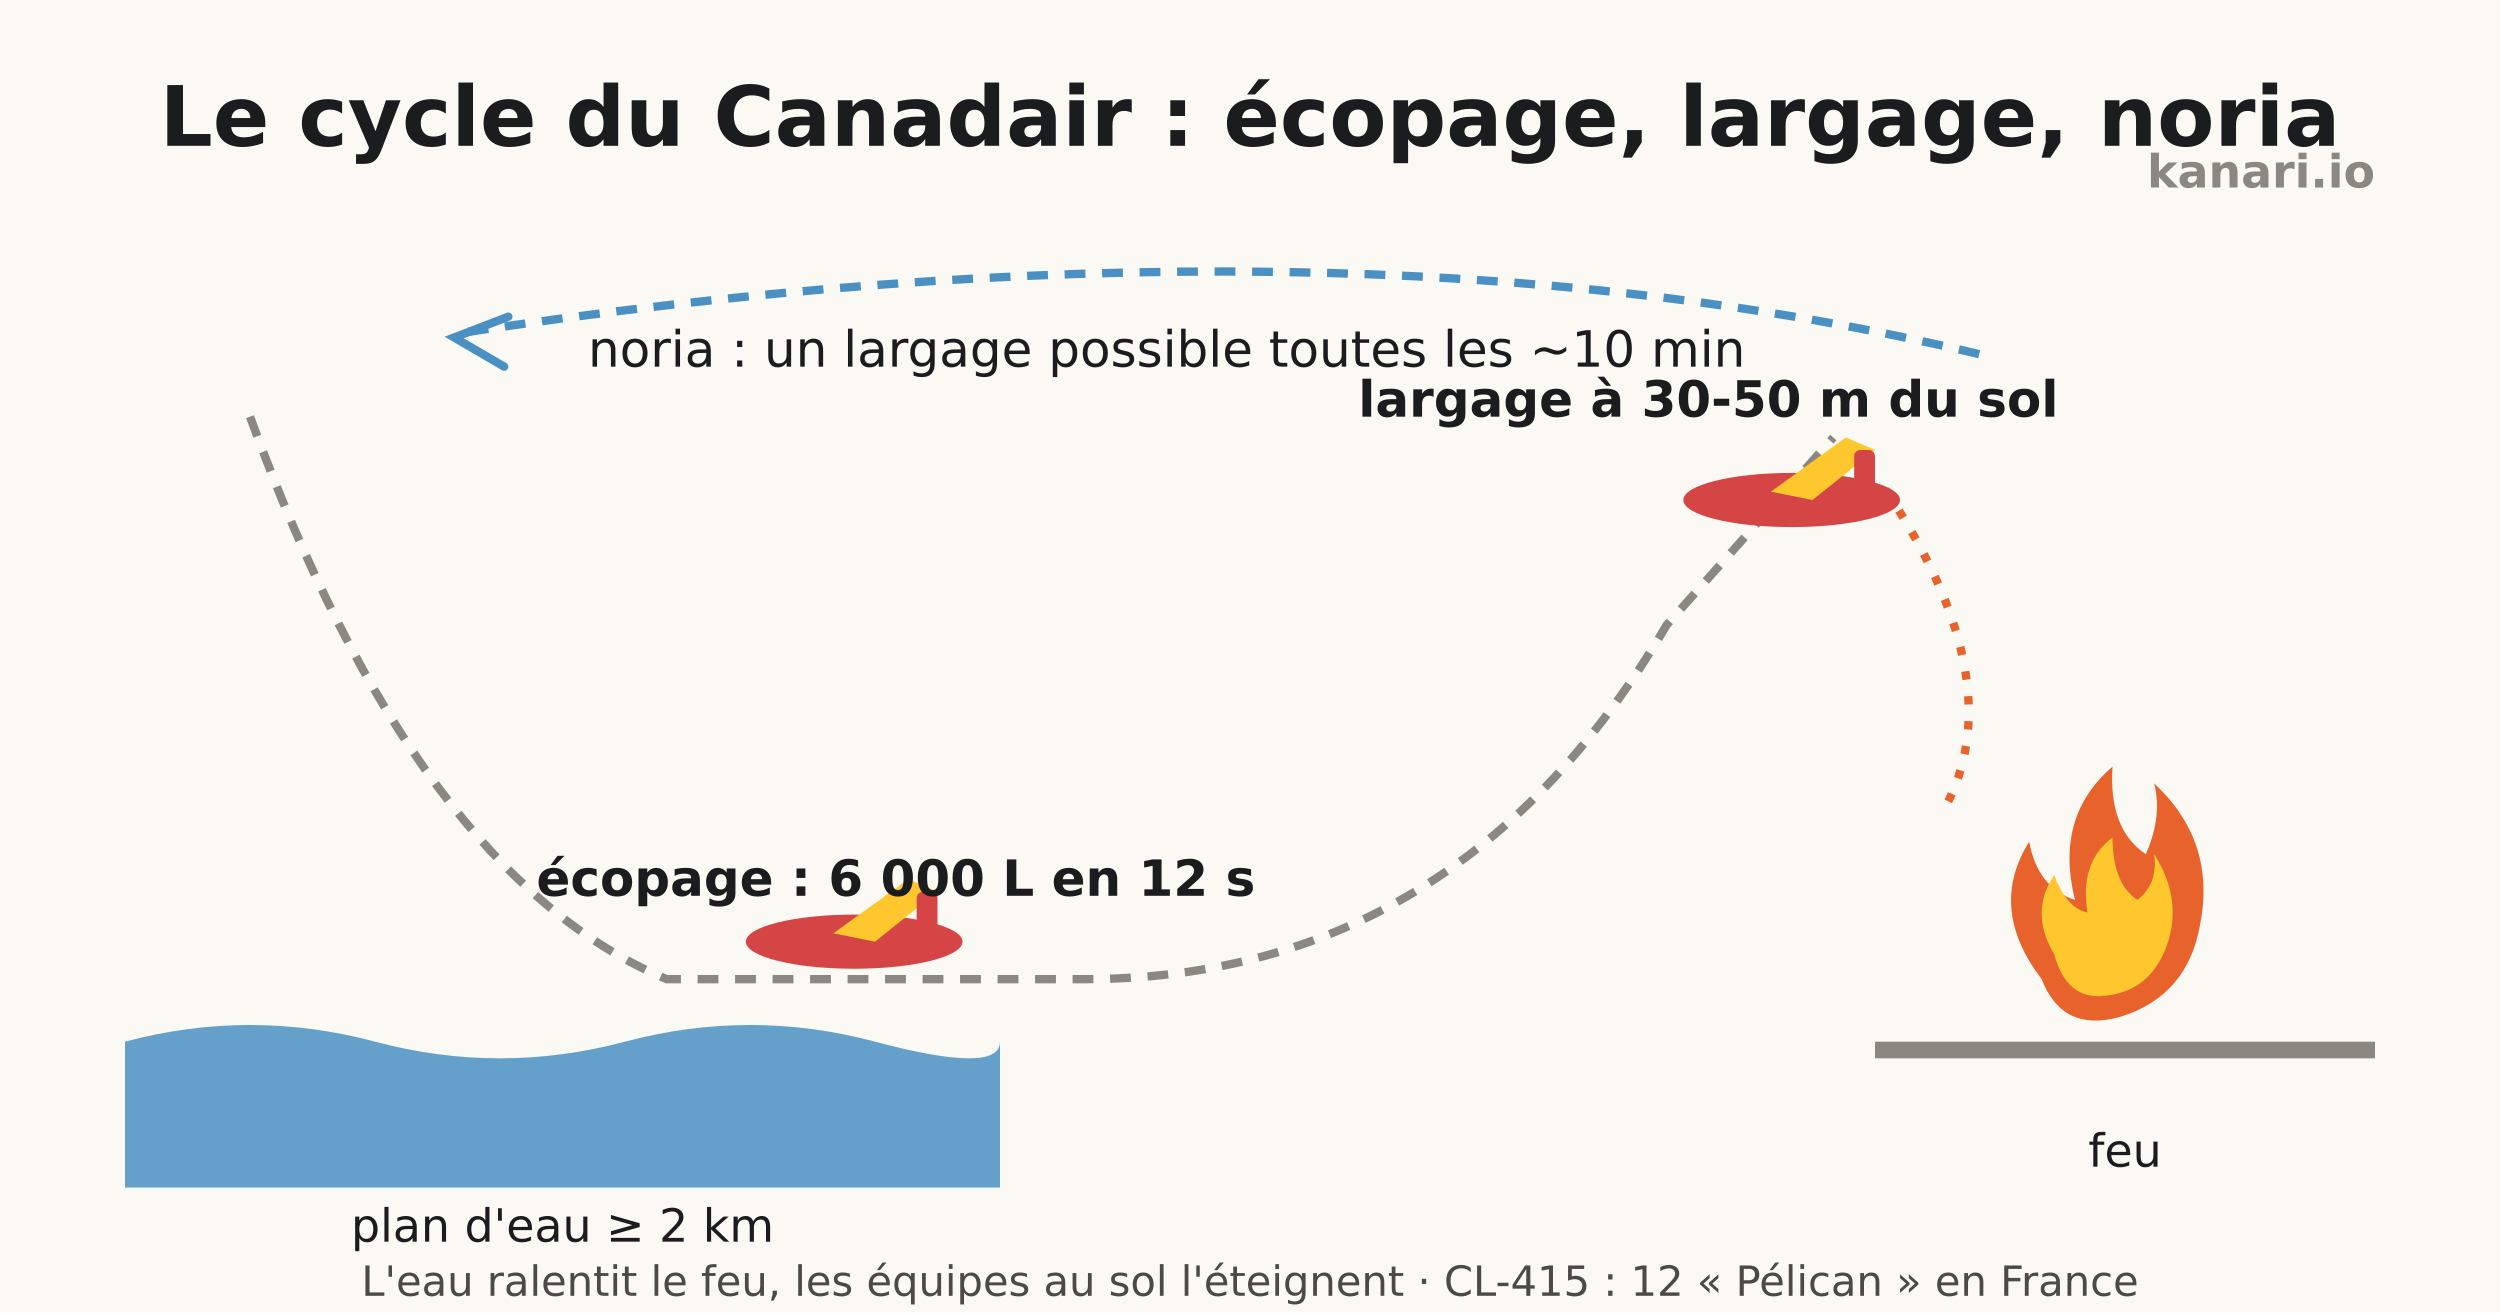
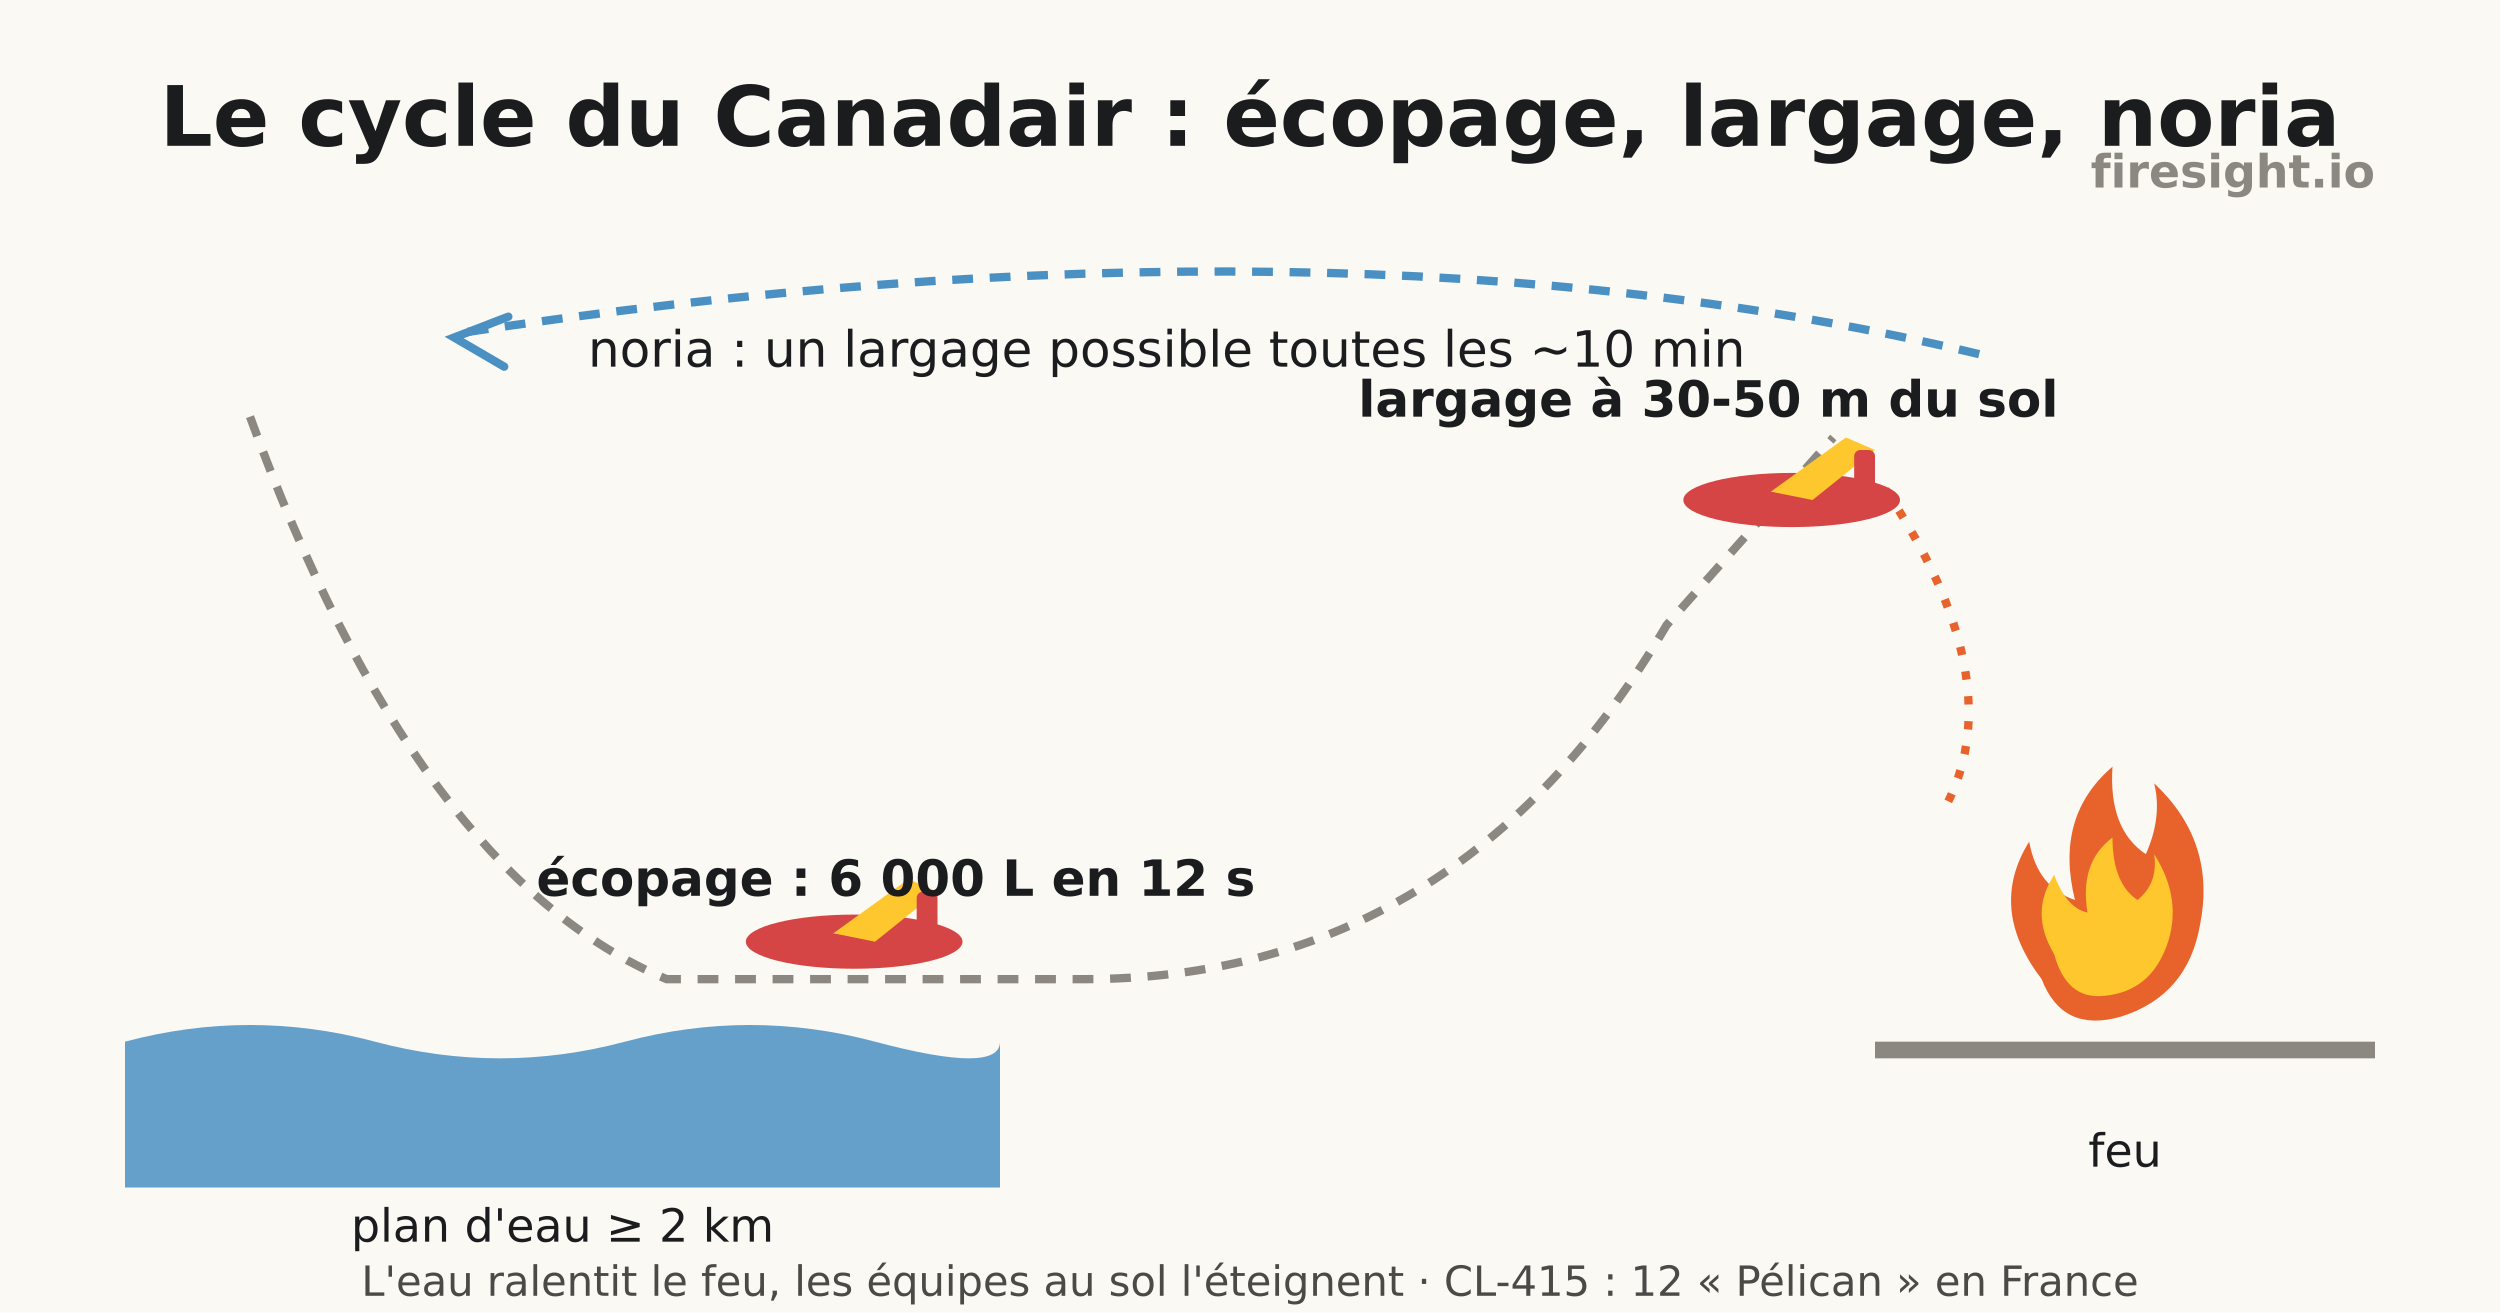
<svg xmlns="http://www.w3.org/2000/svg" viewBox="0 0 1200 630" font-family="Verdana, DejaVu Sans, sans-serif">
  <rect width="1200" height="630" fill="#FBF9F4" />
  <text x="600" y="70" text-anchor="middle" font-size="40" font-weight="bold" fill="#1B1C1E">Le cycle du Canadair : écopage, largage, noria</text>
  <path d="M60 500 q60 -16 120 0 t120 0 t120 0 t60 0 v70 h-420 z" fill="#4A90C2" opacity="0.85" />
  <text x="270" y="596" text-anchor="middle" font-size="22" fill="#1B1C1E">plan d'eau ≥ 2 km</text>
  <path d="M980 470 q-26 -34 -6 -66 q4 22 22 28 q-10 -40 18 -64 q-2 30 16 42 q8 -18 4 -34 q30 28 22 68 q-6 34 -38 44 q-28 8 -38 -18 z" fill="#E8622C" />
  <path d="M986 458 q-12 -20 0 -38 q6 16 16 18 q-4 -24 12 -36 q0 22 12 30 q10 -8 8 -22 q14 22 6 44 q-8 22 -30 24 q-18 2 -24 -20 z" fill="#FFC72E" />
  <rect x="900" y="500" width="240" height="8" fill="#8A8880" />
  <text x="1020" y="560" text-anchor="middle" font-size="22" fill="#1B1C1E">feu</text>
  <path d="M120 200 Q 200 420 320 470 L 520 470 Q 700 470 800 300 L 880 210" fill="none" stroke="#8A8880" stroke-width="4" stroke-dasharray="10 8" />
  <path d="M905 235 q60 90 30 150" fill="none" stroke="#E8622C" stroke-width="4" stroke-dasharray="4 8" />
  <path d="M950 170 Q 640 96 220 160" fill="none" stroke="#4A90C2" stroke-width="4" stroke-dasharray="10 8" />
  <path d="M244 152 l-26 10 l24 14" fill="none" stroke="#4A90C2" stroke-width="4" stroke-linecap="round" />
  <g transform="translate(410,452)">
    <ellipse cx="0" cy="0" rx="52" ry="13" fill="#D64545" />
    <path d="M-10 -4 l36 -26 l14 6 l-30 24 z" fill="#FFC72E" />
    <rect x="30" y="-24" width="10" height="20" rx="3" fill="#D64545" />
  </g>
  <text x="430" y="430" text-anchor="middle" font-size="24" font-weight="bold" fill="#1B1C1E">écopage : 6 000 L en 12 s</text>
  <g transform="translate(860,240)">
    <ellipse cx="0" cy="0" rx="52" ry="13" fill="#D64545" />
    <path d="M-10 -4 l36 -26 l14 6 l-30 24 z" fill="#FFC72E" />
    <rect x="30" y="-24" width="10" height="20" rx="3" fill="#D64545" />
  </g>
  <text x="820" y="200" text-anchor="middle" font-size="24" font-weight="bold" fill="#1B1C1E">largage à 30-50 m du sol</text>
  <text x="560" y="176" text-anchor="middle" font-size="24" fill="#1B1C1E">noria : un largage possible toutes les ~10 min</text>
  <text x="600" y="622" text-anchor="middle" font-size="20" fill="#4A4A46">L'eau ralentit le feu, les équipes au sol l'éteignent · CL-415 : 12 « Pélican » en France</text>
-   <text x="1140" y="90" text-anchor="end" font-size="22" font-weight="bold" fill="#8A8880">kanari.io</text>
+   <text x="1140" y="90" text-anchor="end" font-size="22" font-weight="bold" fill="#8A8880">firesight.io</text>
</svg>
